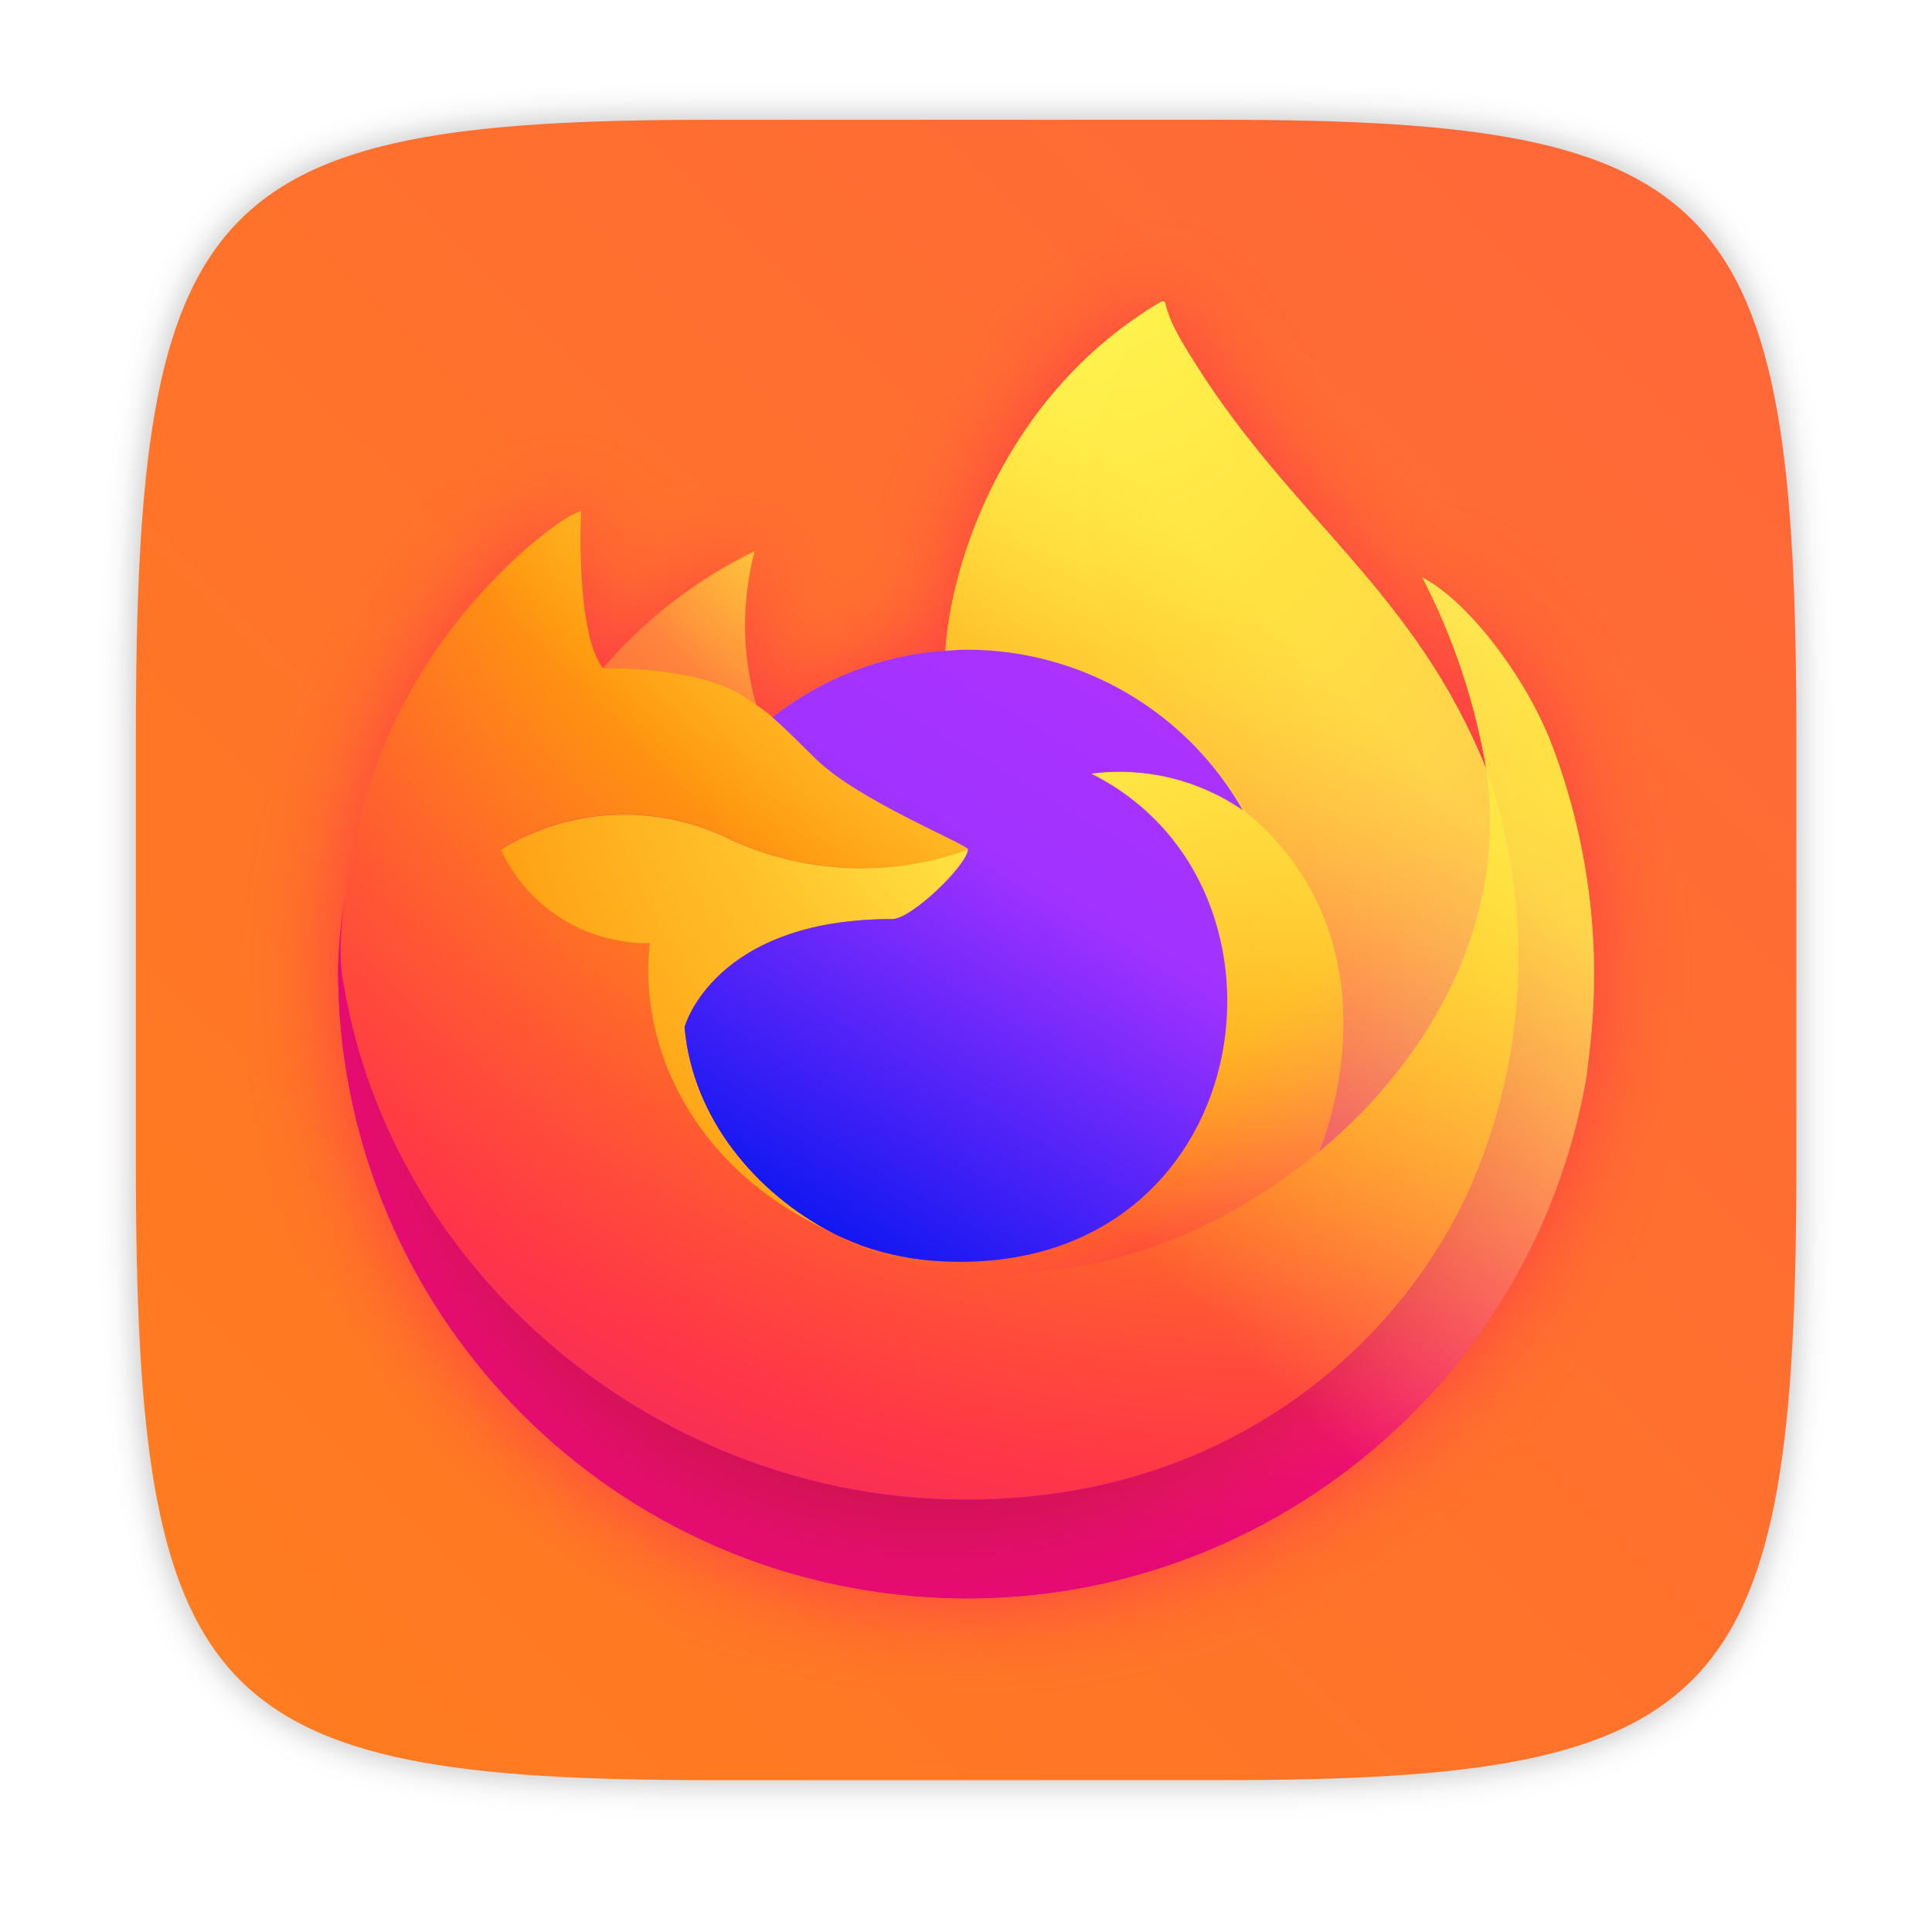
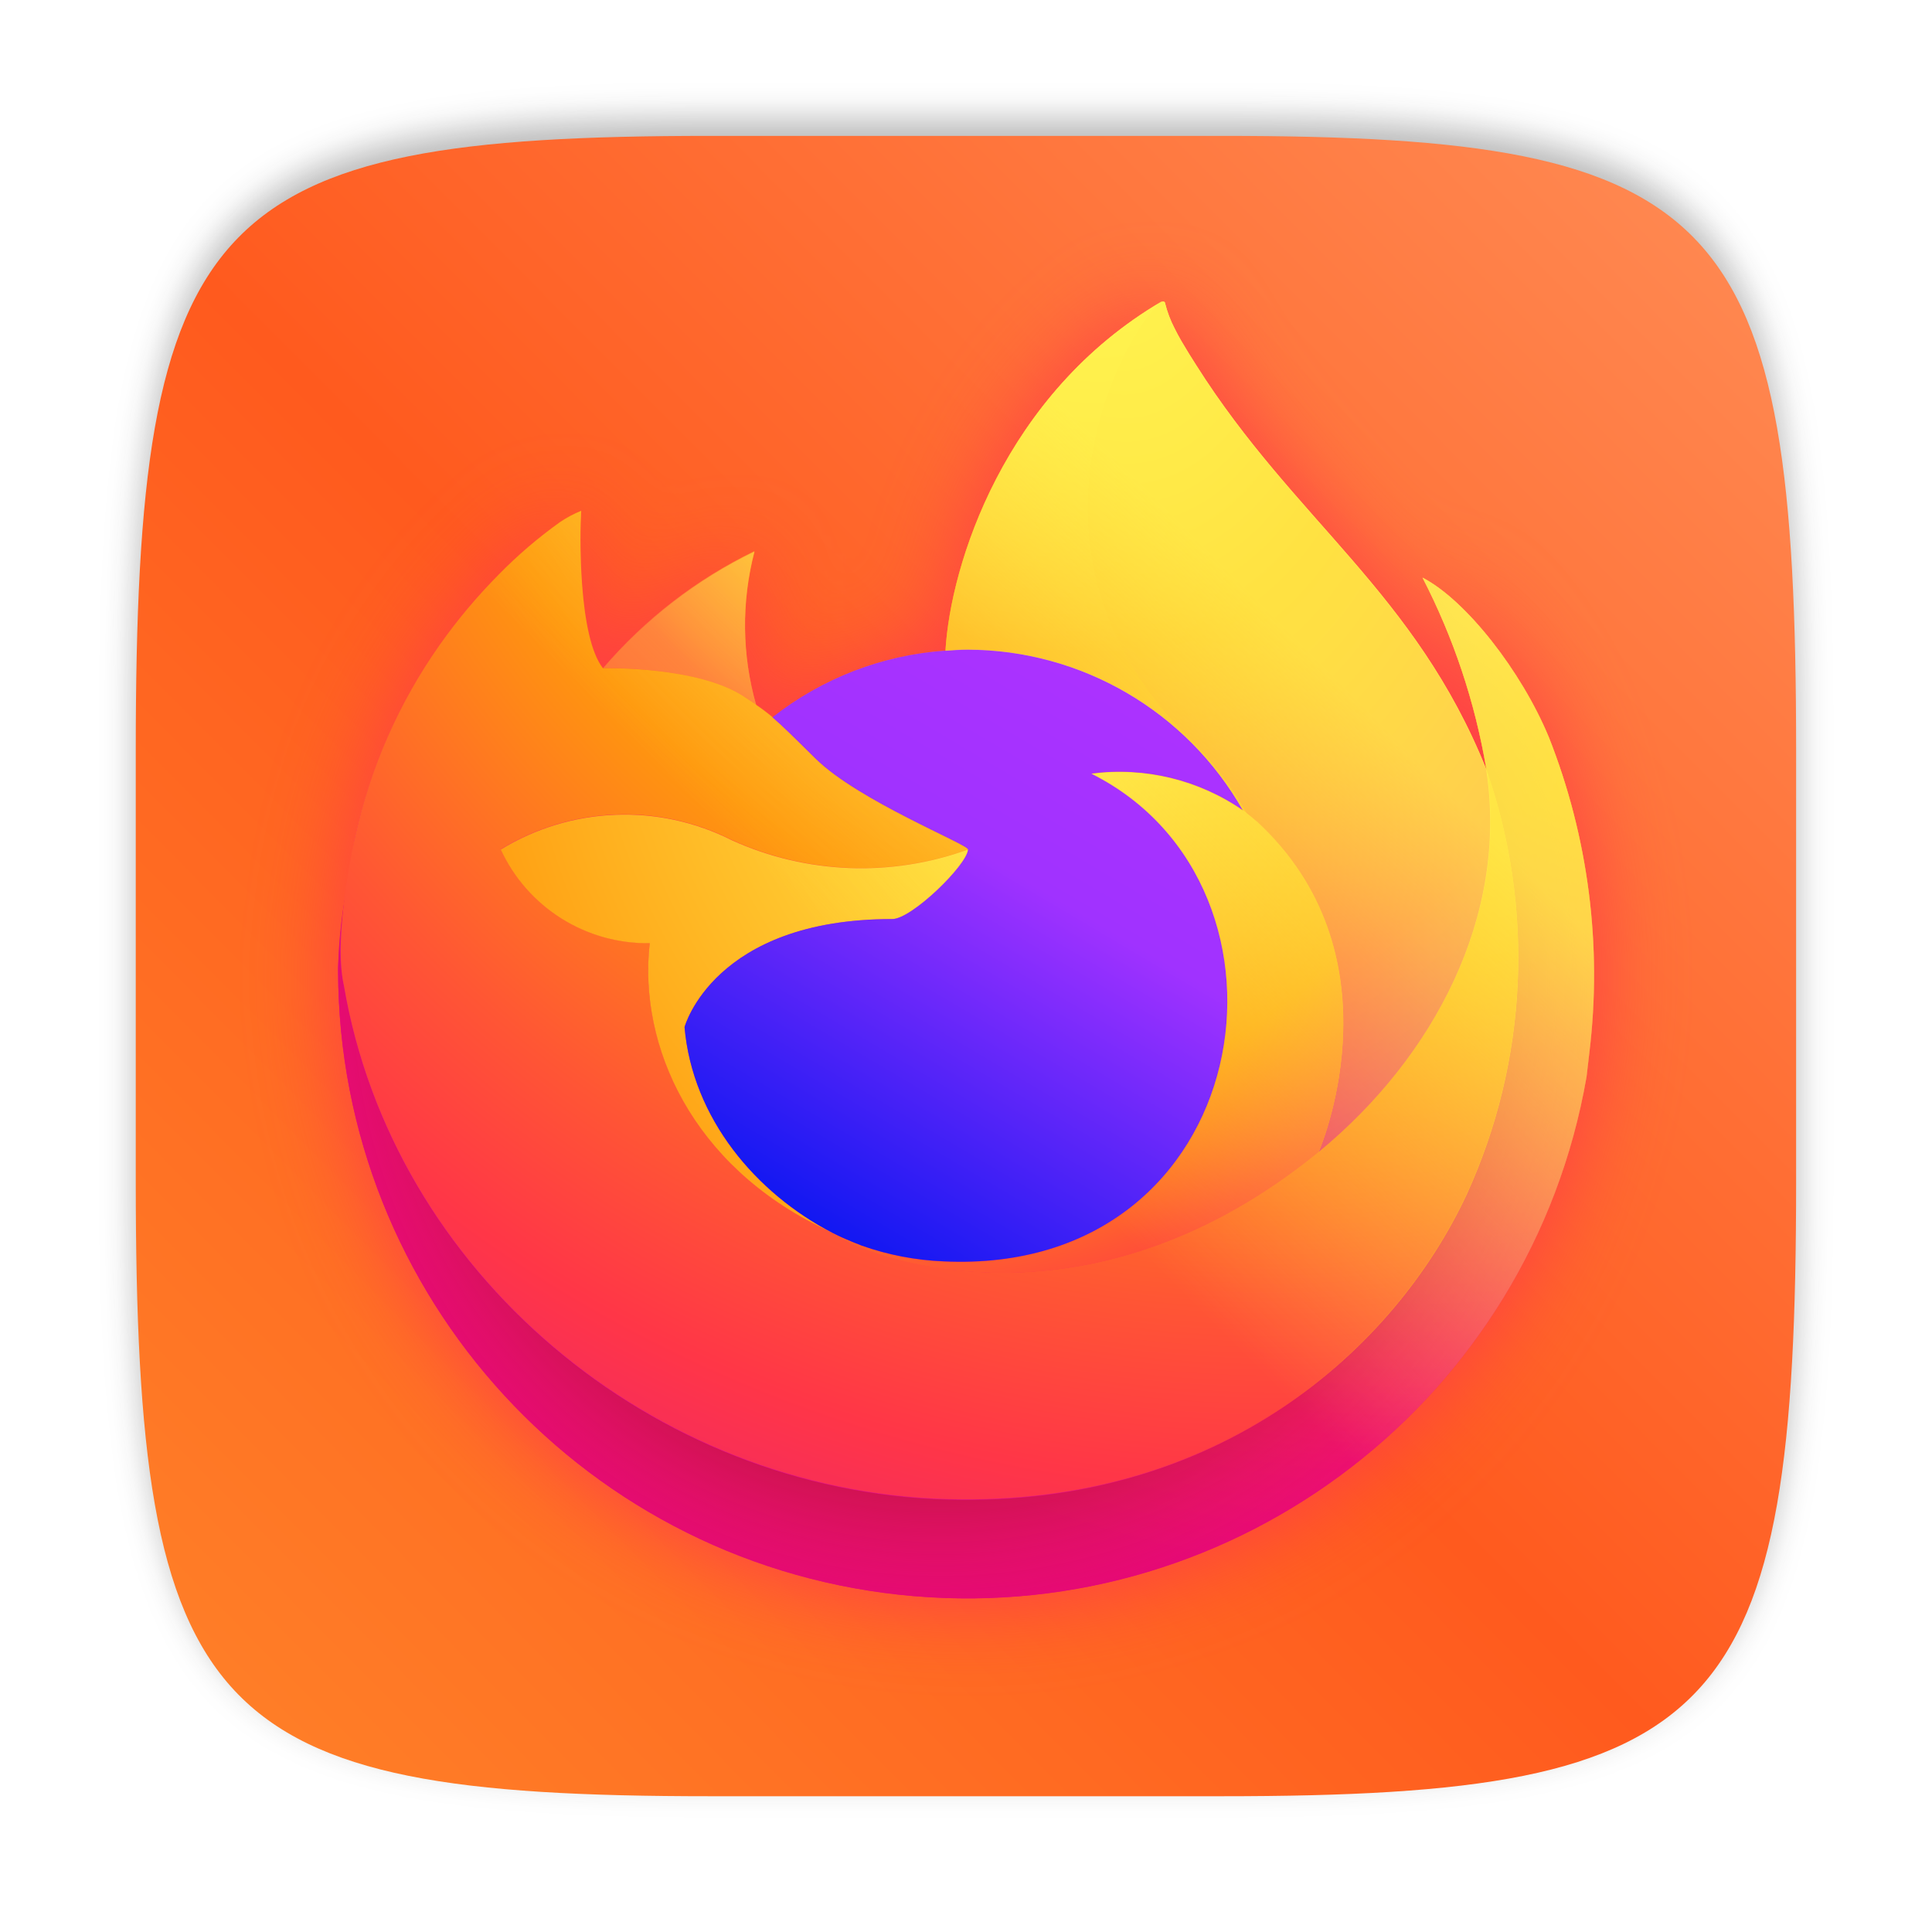
<svg xmlns="http://www.w3.org/2000/svg" width="64" height="64" version="1.1" viewBox="0 0 16.933 16.933">
  <defs>
    <filter id="filter2761" x="-.024" y="-.024" width="1.048" height="1.048" color-interpolation-filters="sRGB">
      <feGaussianBlur stdDeviation="0.146" />
    </filter>
    <linearGradient id="a-3" x1="70.786" x2="6.447" y1="12.393" y2="74.468" gradientTransform="matrix(.20505 0 0 .20505 .30193 .47639)" gradientUnits="userSpaceOnUse">
      <stop stop-color="#fff44f" offset=".048" />
      <stop stop-color="#ffe847" offset=".111" />
      <stop stop-color="#ffc830" offset=".225" />
      <stop stop-color="#ff980e" offset=".368" />
      <stop stop-color="#ff8b16" offset=".401" />
      <stop stop-color="#ff672a" offset=".462" />
      <stop stop-color="#ff3647" offset=".534" />
      <stop stop-color="#e31587" offset=".705" />
    </linearGradient>
    <radialGradient id="b-1" cx="-7907.2" cy="-8515.1" r="80.797" gradientTransform="matrix(.20505 0 0 .20505 1635.6 1748.4)" gradientUnits="userSpaceOnUse">
      <stop stop-color="#ffbd4f" offset=".129" />
      <stop stop-color="#ffac31" offset=".186" />
      <stop stop-color="#ff9d17" offset=".247" />
      <stop stop-color="#ff980e" offset=".283" />
      <stop stop-color="#ff563b" offset=".403" />
      <stop stop-color="#ff3750" offset=".467" />
      <stop stop-color="#f5156c" offset=".71" />
      <stop stop-color="#eb0878" offset=".782" />
      <stop stop-color="#e50080" offset=".86" />
    </radialGradient>
    <radialGradient id="c-6" cx="-7936.7" cy="-8482.1" r="80.797" gradientTransform="matrix(.20505 0 0 .20505 1635.6 1748.4)" gradientUnits="userSpaceOnUse">
      <stop stop-color="#960e18" offset=".3" />
      <stop stop-color="#b11927" stop-opacity=".74" offset=".351" />
      <stop stop-color="#db293d" stop-opacity=".343" offset=".435" />
      <stop stop-color="#f5334b" stop-opacity=".094" offset=".497" />
      <stop stop-color="#ff3750" stop-opacity="0" offset=".53" />
    </radialGradient>
    <radialGradient id="d-0" cx="-7927" cy="-8533.5" r="58.534" gradientTransform="matrix(.20505 0 0 .20505 1635.6 1748.4)" gradientUnits="userSpaceOnUse">
      <stop stop-color="#fff44f" offset=".132" />
      <stop stop-color="#ffdc3e" offset=".252" />
      <stop stop-color="#ff9d12" offset=".506" />
      <stop stop-color="#ff980e" offset=".526" />
    </radialGradient>
    <radialGradient id="g-9" cx="-7937.7" cy="-8518.4" r="27.676" gradientTransform="matrix(.20505 0 0 .20505 1635.6 1748.4)" gradientUnits="userSpaceOnUse">
      <stop stop-color="#ffe226" offset="0" />
      <stop stop-color="#ffdb27" offset=".121" />
      <stop stop-color="#ffc82a" offset=".295" />
      <stop stop-color="#ffa930" offset=".502" />
      <stop stop-color="#ff7e37" offset=".732" />
      <stop stop-color="#ff7139" offset=".792" />
    </radialGradient>
    <radialGradient id="h-97" cx="-7916" cy="-8536" r="118.08" gradientTransform="matrix(.20505 0 0 .20505 1635.6 1748.4)" gradientUnits="userSpaceOnUse">
      <stop stop-color="#fff44f" offset=".113" />
      <stop stop-color="#ff980e" offset=".456" />
      <stop stop-color="#ff5634" offset=".622" />
      <stop stop-color="#ff3647" offset=".716" />
      <stop stop-color="#e31587" offset=".904" />
    </radialGradient>
    <radialGradient id="i-2" cx="-7927.2" cy="-8522.9" r="86.499" gradientTransform="matrix(.021531 .20403 -.1339 .014149 -960.17 1737.4)" gradientUnits="userSpaceOnUse">
      <stop stop-color="#fff44f" offset="0" />
      <stop stop-color="#ffe847" offset=".06" />
      <stop stop-color="#ffc830" offset=".168" />
      <stop stop-color="#ff980e" offset=".304" />
      <stop stop-color="#ff8b16" offset=".356" />
      <stop stop-color="#ff672a" offset=".455" />
      <stop stop-color="#ff3647" offset=".57" />
      <stop stop-color="#e31587" offset=".737" />
    </radialGradient>
    <radialGradient id="j-9" cx="-7938.4" cy="-8508.2" r="73.72" gradientTransform="matrix(.20505 0 0 .20505 1635.6 1748.4)" gradientUnits="userSpaceOnUse">
      <stop stop-color="#fff44f" offset=".137" />
      <stop stop-color="#ff980e" offset=".48" />
      <stop stop-color="#ff5634" offset=".592" />
      <stop stop-color="#ff3647" offset=".655" />
      <stop stop-color="#e31587" offset=".904" />
    </radialGradient>
    <radialGradient id="k-3-4" cx="-7918.9" cy="-8503.9" r="80.686" gradientTransform="matrix(.20505 0 0 .20505 1635.6 1748.4)" gradientUnits="userSpaceOnUse">
      <stop stop-color="#fff44f" offset=".094" />
      <stop stop-color="#ffe141" offset=".231" />
      <stop stop-color="#ffaf1e" offset=".509" />
      <stop stop-color="#ff980e" offset=".626" />
    </radialGradient>
    <linearGradient id="linearGradient3634" x1="6.842" x2="12.104" y1="13.003" y2="4.09" gradientTransform="translate(-7.05e-5)" gradientUnits="userSpaceOnUse">
      <stop stop-color="#0014f0" offset="0" />
      <stop stop-color="#a032ff" offset=".553" />
      <stop stop-color="#b432ff" offset="1" />
    </linearGradient>
    <linearGradient id="l-5-6" x1="70.013" x2="15.267" y1="12.061" y2="66.806" gradientTransform="matrix(.20505 0 0 .20505 .30193 .47639)" gradientUnits="userSpaceOnUse">
      <stop stop-color="#fff44f" stop-opacity=".8" offset=".167" />
      <stop stop-color="#fff44f" stop-opacity=".634" offset=".266" />
      <stop stop-color="#fff44f" stop-opacity=".217" offset=".489" />
      <stop stop-color="#fff44f" stop-opacity="0" offset=".6" />
    </linearGradient>
-     <linearGradient id="linearGradient1024" x1="1.331" x2="14.217" y1="15.576" y2="2.624" gradientUnits="userSpaceOnUse">
-       <stop stop-color="#ff7d1e" offset="0" />
-       <stop stop-color="#ff6937" offset="1" />
-     </linearGradient>
    <filter id="filter1071" x="-.085" y="-.083" width="1.171" height="1.165" color-interpolation-filters="sRGB">
      <feGaussianBlur stdDeviation="0.565" />
    </filter>
+     <linearGradient id="linearGradient4673" x1="1.257" x2="15.644" y1="15.429" y2="1.108" gradientTransform="translate(-.000696 .21487)" gradientUnits="userSpaceOnUse">
+       <stop stop-color="#ff8228" offset="0" />
+       <stop stop-color="#ff5a1e" offset=".477" />
+       <stop stop-color="#ff8c55" offset="1" />
+     </linearGradient>
  </defs>
  <path d="m10.709 1.05c4.405 0 5.035 0.673 5.035 5.388v3.776c0 4.715-0.63 5.388-5.035 5.388h-4.483c-4.405 0-5.035-0.673-5.035-5.388v-3.776c0-4.715 0.63-5.388 5.035-5.388z" enable-background="new" fill="#141414" filter="url(#filter2761)" opacity=".3" />
-   <path d="m10.709 1.05c4.405 0 5.035 0.673 5.035 5.388v3.776c0 4.715-0.63 5.388-5.035 5.388h-4.483c-4.405 0-5.035-0.673-5.035-5.388v-3.776c0-4.715 0.63-5.388 5.035-5.388z" enable-background="new" fill="url(#linearGradient1024)" />
+   <path d="m10.708 1.191c4.405 0 5.034 0.673 5.034 5.388v3.776c0 4.715-0.63 5.388-5.034 5.388h-4.483c-4.405 0-5.035-0.673-5.035-5.388v-3.776c0-4.715 0.63-5.388 5.035-5.388z" enable-background="new" fill="url(#linearGradient4673)" />
  <g transform="matrix(.69344 0 0 .69344 2.5691 2.3135)" fill="#ff3c46" filter="url(#filter1071)" stroke-width=".205">
    <path d="m15.869 5.977c-0.345-0.831-1.046-1.728-1.594-2.012a8.257 8.257 0 0 1 0.805 2.412l0.002 0.013c-0.899-2.24-2.422-3.143-3.667-5.11-0.063-0.099-0.126-0.199-0.187-0.304-0.035-0.06-0.063-0.114-0.088-0.164a1.446 1.446 0 0 1-0.119-0.315 0.021 0.021 0 0 0-0.018-0.021 0.028 0.028 0 0 0-0.015 0c-0.001 0-0.003 0.002-0.004 0.002-0.001 4.0671e-4 -0.004 0.002-0.006 0.003l0.003-0.006c-1.996 1.169-2.674 3.333-2.736 4.415a3.975 3.975 0 0 0-2.187 0.843 2.376 2.376 0 0 0-0.205-0.155 3.684 3.684 0 0 1-0.022-1.942 5.886 5.886 0 0 0-1.913 1.478h-0.004c-0.315-0.398-0.293-1.715-0.275-1.99a1.421 1.421 0 0 0-0.265 0.141 5.788 5.788 0 0 0-0.777 0.665 6.94 6.94 0 0 0-0.743 0.891v9.684e-4 -9.684e-4a6.712 6.712 0 0 0-1.066 2.408l-0.011 0.052c-0.015 0.07-0.069 0.42-0.078 0.496 0 0.006-0.001 0.012-0.002 0.017a7.574 7.574 0 0 0-0.129 1.096v0.041a7.948 7.948 0 0 0 15.779 1.344c0.013-0.103 0.024-0.204 0.036-0.308a8.173 8.173 0 0 0-0.515-3.992zm-9.16 6.221c0.037 0.018 0.072 0.037 0.11 0.054l0.006 0.004q-0.058-0.028-0.116-0.058zm1.821-4.793m6.552-1.012v-0.008l0.002 0.009z" />
    <path d="m15.869 5.977c-0.345-0.831-1.046-1.728-1.594-2.012a8.257 8.257 0 0 1 0.805 2.412v0.008l0.002 0.009a7.197 7.197 0 0 1-0.247 5.364c-0.911 1.954-3.116 3.958-6.567 3.86-3.729-0.106-7.013-2.873-7.627-6.497-0.112-0.571 0-0.861 0.056-1.326a5.921 5.921 0 0 0-0.128 1.097v0.041a7.948 7.948 0 0 0 15.779 1.344c0.013-0.103 0.024-0.204 0.036-0.308a8.173 8.173 0 0 0-0.515-3.992z" />
    <path d="m15.869 5.977c-0.345-0.831-1.046-1.728-1.594-2.012a8.257 8.257 0 0 1 0.805 2.412v0.008l0.002 0.009a7.197 7.197 0 0 1-0.247 5.364c-0.911 1.954-3.116 3.958-6.567 3.86-3.729-0.106-7.013-2.873-7.627-6.497-0.112-0.571 0-0.861 0.056-1.326a5.921 5.921 0 0 0-0.128 1.097v0.041a7.948 7.948 0 0 0 15.779 1.344c0.013-0.103 0.024-0.204 0.036-0.308a8.173 8.173 0 0 0-0.515-3.992z" />
    <path d="m12.007 6.906c0.017 0.012 0.033 0.024 0.049 0.036a4.327 4.327 0 0 0-0.738-0.963c-2.47-2.47-0.647-5.357-0.34-5.503l0.003-0.005c-1.996 1.169-2.674 3.333-2.736 4.415 0.093-0.007 0.185-0.014 0.279-0.014a4.011 4.011 0 0 1 3.482 2.034z" />
    <path d="m5.688 5.463c0.064 0.041 0.117 0.077 0.164 0.109a3.684 3.684 0 0 1-0.022-1.942 5.886 5.886 0 0 0-1.913 1.478c0.039-9.684e-4 1.192-0.022 1.771 0.355z" />
    <path d="m0.641 9.114c0.613 3.624 3.898 6.391 7.627 6.497 3.451 0.098 5.656-1.906 6.567-3.86a7.197 7.197 0 0 0 0.247-5.364v-0.008c0-0.006-0.001-0.01 0-0.008l0.002 0.013c0.282 1.841-0.654 3.624-2.118 4.83l-0.005 0.01c-2.852 2.323-5.581 1.401-6.134 1.025q-0.058-0.028-0.116-0.058c-1.663-0.795-2.35-2.31-2.203-3.609a2.041 2.041 0 0 1-1.883-1.184 2.998 2.998 0 0 1 2.922-0.117 3.958 3.958 0 0 0 2.984 0.117c-0.003-0.065-1.386-0.615-1.925-1.146-0.288-0.284-0.425-0.421-0.546-0.524a2.376 2.376 0 0 0-0.205-0.155c-0.047-0.032-0.1-0.067-0.164-0.109-0.58-0.377-1.732-0.356-1.771-0.355h-0.004c-0.315-0.399-0.293-1.715-0.275-1.99a1.421 1.421 0 0 0-0.265 0.141 5.788 5.788 0 0 0-0.777 0.665 6.94 6.94 0 0 0-0.746 0.889v9.684e-4 -9.684e-4a6.712 6.712 0 0 0-1.066 2.408c-0.004 0.016-0.286 1.251-0.147 1.891z" />
    <path d="m11.318 5.986a4.327 4.327 0 0 1 0.738 0.964c0.044 0.033 0.084 0.066 0.119 0.098 1.802 1.661 0.858 4.009 0.787 4.176 1.464-1.206 2.399-2.989 2.118-4.83-0.899-2.241-2.423-3.144-3.667-5.111-0.063-0.099-0.126-0.199-0.187-0.304-0.035-0.06-0.063-0.114-0.088-0.164a1.446 1.446 0 0 1-0.119-0.315 0.021 0.021 0 0 0-0.018-0.021 0.028 0.028 0 0 0-0.015 0c-0.001 0-0.003 0.002-0.004 0.002-0.001 4.0671e-4 -0.004 0.002-0.006 0.003-0.307 0.146-2.13 3.032 0.34 5.502z" />
    <path d="m12.174 7.042c-0.035-0.032-0.075-0.065-0.119-0.098-0.016-0.012-0.032-0.024-0.049-0.036a2.744 2.744 0 0 0-1.916-0.465c2.858 1.429 2.092 6.351-1.87 6.165a3.534 3.534 0 0 1-1.034-0.2q-0.117-0.044-0.233-0.096c-0.045-0.021-0.09-0.041-0.134-0.064l0.006 0.004c0.552 0.377 3.281 1.298 6.134-1.025l0.005-0.01c0.071-0.166 1.015-2.514-0.787-4.175z" />
    <path d="m4.947 9.647s0.367-1.367 2.627-1.367c0.244 0 0.943-0.682 0.956-0.879a3.958 3.958 0 0 1-2.984-0.117 2.998 2.998 0 0 0-2.922 0.117 2.041 2.041 0 0 0 1.883 1.184c-0.147 1.299 0.54 2.814 2.203 3.609 0.037 0.018 0.072 0.037 0.11 0.054-0.97-0.501-1.772-1.45-1.872-2.601z" />
    <path d="m8.525 4.873c-0.094 0-0.187 0.008-0.28 0.014a3.975 3.975 0 0 0-2.187 0.843c0.121 0.103 0.258 0.239 0.546 0.523 0.539 0.531 1.923 1.082 1.926 1.147-0.014 0.198-0.712 0.879-0.956 0.879-2.26 0-2.627 1.367-2.627 1.367 0.1 1.151 0.902 2.099 1.872 2.601 0.044 0.023 0.089 0.044 0.134 0.064 0.078 0.034 0.155 0.066 0.233 0.096a3.534 3.534 0 0 0 1.034 0.199c3.961 0.186 4.728-4.736 1.87-6.165a2.744 2.744 0 0 1 1.916 0.465 4.011 4.011 0 0 0-3.482-2.033z" />
    <path d="m15.869 5.977c-0.345-0.831-1.046-1.728-1.594-2.012a8.257 8.257 0 0 1 0.805 2.412l0.002 0.013c-0.899-2.24-2.422-3.143-3.667-5.11-0.063-0.099-0.126-0.199-0.187-0.304-0.035-0.06-0.063-0.114-0.088-0.164a1.446 1.446 0 0 1-0.119-0.315 0.021 0.021 0 0 0-0.018-0.021 0.028 0.028 0 0 0-0.015 0c-0.001 0-0.003 0.002-0.004 0.002-0.001 4.0671e-4 -0.004 0.002-0.006 0.003l0.003-0.006c-1.996 1.169-2.674 3.333-2.736 4.415 0.093-0.007 0.185-0.014 0.279-0.014a4.011 4.011 0 0 1 3.482 2.034 2.744 2.744 0 0 0-1.916-0.465c2.858 1.429 2.092 6.351-1.87 6.165a3.534 3.534 0 0 1-1.034-0.199q-0.117-0.044-0.233-0.096c-0.045-0.021-0.09-0.041-0.134-0.064l0.006 0.004q-0.058-0.028-0.116-0.058c0.037 0.018 0.072 0.037 0.11 0.054-0.97-0.502-1.772-1.45-1.872-2.601 0 0 0.367-1.367 2.627-1.367 0.244 0 0.943-0.682 0.956-0.879-0.003-0.065-1.386-0.615-1.925-1.146-0.288-0.284-0.425-0.421-0.546-0.524a2.376 2.376 0 0 0-0.205-0.155 3.684 3.684 0 0 1-0.022-1.942 5.886 5.886 0 0 0-1.913 1.478h-0.004c-0.315-0.4-0.293-1.716-0.275-1.991a1.421 1.421 0 0 0-0.265 0.141 5.788 5.788 0 0 0-0.777 0.665 6.94 6.94 0 0 0-0.743 0.891v9.683e-4 -9.683e-4a6.712 6.712 0 0 0-1.066 2.408l-0.011 0.052c-0.015 0.07-0.082 0.425-0.092 0.501a9.247 9.247 0 0 0-0.117 1.108v0.041a7.948 7.948 0 0 0 15.779 1.344c0.013-0.103 0.024-0.204 0.036-0.308a8.173 8.173 0 0 0-0.515-3.992zm-0.788 0.408 0.002 0.009z" />
  </g>
  <g transform="matrix(.69344 0 0 .69344 2.5691 2.3135)" stroke-width=".205">
    <path d="m15.869 5.977c-0.345-0.831-1.046-1.728-1.594-2.012a8.257 8.257 0 0 1 0.805 2.412l0.002 0.013c-0.899-2.24-2.422-3.143-3.667-5.11-0.063-0.099-0.126-0.199-0.187-0.304-0.035-0.06-0.063-0.114-0.088-0.164a1.446 1.446 0 0 1-0.119-0.315 0.021 0.021 0 0 0-0.018-0.021 0.028 0.028 0 0 0-0.015 0c-0.001 0-0.003 0.002-0.004 0.002-0.001 4.0671e-4 -0.004 0.002-0.006 0.003l0.003-0.006c-1.996 1.169-2.674 3.333-2.736 4.415a3.975 3.975 0 0 0-2.187 0.843 2.376 2.376 0 0 0-0.205-0.155 3.684 3.684 0 0 1-0.022-1.942 5.886 5.886 0 0 0-1.913 1.478h-0.004c-0.315-0.398-0.293-1.715-0.275-1.99a1.421 1.421 0 0 0-0.265 0.141 5.788 5.788 0 0 0-0.777 0.665 6.94 6.94 0 0 0-0.743 0.891v9.684e-4 -9.684e-4a6.712 6.712 0 0 0-1.066 2.408l-0.011 0.052c-0.015 0.07-0.069 0.42-0.078 0.496 0 0.006-0.001 0.012-0.002 0.017a7.574 7.574 0 0 0-0.129 1.096v0.041a7.948 7.948 0 0 0 15.779 1.344c0.013-0.103 0.024-0.204 0.036-0.308a8.173 8.173 0 0 0-0.515-3.992zm-9.16 6.221c0.037 0.018 0.072 0.037 0.11 0.054l0.006 0.004q-0.058-0.028-0.116-0.058zm1.821-4.793m6.552-1.012v-0.008l0.002 0.009z" fill="url(#a-3)" />
    <path d="m15.869 5.977c-0.345-0.831-1.046-1.728-1.594-2.012a8.257 8.257 0 0 1 0.805 2.412v0.008l0.002 0.009a7.197 7.197 0 0 1-0.247 5.364c-0.911 1.954-3.116 3.958-6.567 3.86-3.729-0.106-7.013-2.873-7.627-6.497-0.112-0.571 0-0.861 0.056-1.326a5.921 5.921 0 0 0-0.128 1.097v0.041a7.948 7.948 0 0 0 15.779 1.344c0.013-0.103 0.024-0.204 0.036-0.308a8.173 8.173 0 0 0-0.515-3.992z" fill="url(#b-1)" />
    <path d="m15.869 5.977c-0.345-0.831-1.046-1.728-1.594-2.012a8.257 8.257 0 0 1 0.805 2.412v0.008l0.002 0.009a7.197 7.197 0 0 1-0.247 5.364c-0.911 1.954-3.116 3.958-6.567 3.86-3.729-0.106-7.013-2.873-7.627-6.497-0.112-0.571 0-0.861 0.056-1.326a5.921 5.921 0 0 0-0.128 1.097v0.041a7.948 7.948 0 0 0 15.779 1.344c0.013-0.103 0.024-0.204 0.036-0.308a8.173 8.173 0 0 0-0.515-3.992z" fill="url(#c-6)" />
    <path d="m12.007 6.906c0.017 0.012 0.033 0.024 0.049 0.036a4.327 4.327 0 0 0-0.738-0.963c-2.47-2.47-0.647-5.357-0.34-5.503l0.003-0.005c-1.996 1.169-2.674 3.333-2.736 4.415 0.093-0.007 0.185-0.014 0.279-0.014a4.011 4.011 0 0 1 3.482 2.034z" fill="url(#d-0)" />
    <path d="m5.688 5.463c0.064 0.041 0.117 0.077 0.164 0.109a3.684 3.684 0 0 1-0.022-1.942 5.886 5.886 0 0 0-1.913 1.478c0.039-9.684e-4 1.192-0.022 1.771 0.355z" fill="url(#g-9)" />
    <path d="m0.641 9.114c0.613 3.624 3.898 6.391 7.627 6.497 3.451 0.098 5.656-1.906 6.567-3.86a7.197 7.197 0 0 0 0.247-5.364v-0.008c0-0.006-0.001-0.01 0-0.008l0.002 0.013c0.282 1.841-0.654 3.624-2.118 4.83l-0.005 0.01c-2.852 2.323-5.581 1.401-6.134 1.025q-0.058-0.028-0.116-0.058c-1.663-0.795-2.35-2.31-2.203-3.609a2.041 2.041 0 0 1-1.883-1.184 2.998 2.998 0 0 1 2.922-0.117 3.958 3.958 0 0 0 2.984 0.117c-0.003-0.065-1.386-0.615-1.925-1.146-0.288-0.284-0.425-0.421-0.546-0.524a2.376 2.376 0 0 0-0.205-0.155c-0.047-0.032-0.1-0.067-0.164-0.109-0.58-0.377-1.732-0.356-1.771-0.355h-0.004c-0.315-0.399-0.293-1.715-0.275-1.99a1.421 1.421 0 0 0-0.265 0.141 5.788 5.788 0 0 0-0.777 0.665 6.94 6.94 0 0 0-0.746 0.889v9.684e-4 -9.684e-4a6.712 6.712 0 0 0-1.066 2.408c-0.004 0.016-0.286 1.251-0.147 1.891z" fill="url(#h-97)" />
    <path d="m11.318 5.986a4.327 4.327 0 0 1 0.738 0.964c0.044 0.033 0.084 0.066 0.119 0.098 1.802 1.661 0.858 4.009 0.787 4.176 1.464-1.206 2.399-2.989 2.118-4.83-0.899-2.241-2.423-3.144-3.667-5.111-0.063-0.099-0.126-0.199-0.187-0.304-0.035-0.06-0.063-0.114-0.088-0.164a1.446 1.446 0 0 1-0.119-0.315 0.021 0.021 0 0 0-0.018-0.021 0.028 0.028 0 0 0-0.015 0c-0.001 0-0.003 0.002-0.004 0.002-0.001 4.0671e-4 -0.004 0.002-0.006 0.003-0.307 0.146-2.13 3.032 0.34 5.502z" fill="url(#i-2)" />
    <path d="m12.174 7.042c-0.035-0.032-0.075-0.065-0.119-0.098-0.016-0.012-0.032-0.024-0.049-0.036a2.744 2.744 0 0 0-1.916-0.465c2.858 1.429 2.092 6.351-1.87 6.165a3.534 3.534 0 0 1-1.034-0.2q-0.117-0.044-0.233-0.096c-0.045-0.021-0.09-0.041-0.134-0.064l0.006 0.004c0.552 0.377 3.281 1.298 6.134-1.025l0.005-0.01c0.071-0.166 1.015-2.514-0.787-4.175z" fill="url(#j-9)" />
    <path d="m4.947 9.647s0.367-1.367 2.627-1.367c0.244 0 0.943-0.682 0.956-0.879a3.958 3.958 0 0 1-2.984-0.117 2.998 2.998 0 0 0-2.922 0.117 2.041 2.041 0 0 0 1.883 1.184c-0.147 1.299 0.54 2.814 2.203 3.609 0.037 0.018 0.072 0.037 0.11 0.054-0.97-0.501-1.772-1.45-1.872-2.601z" fill="url(#k-3-4)" />
    <path d="m8.525 4.873c-0.094 0-0.187 0.008-0.28 0.014a3.975 3.975 0 0 0-2.187 0.843c0.121 0.103 0.258 0.239 0.546 0.523 0.539 0.531 1.923 1.082 1.926 1.147-0.014 0.198-0.712 0.879-0.956 0.879-2.26 0-2.627 1.367-2.627 1.367 0.1 1.151 0.902 2.099 1.872 2.601 0.044 0.023 0.089 0.044 0.134 0.064 0.078 0.034 0.155 0.066 0.233 0.096a3.534 3.534 0 0 0 1.034 0.199c3.961 0.186 4.728-4.736 1.87-6.165a2.744 2.744 0 0 1 1.916 0.465 4.011 4.011 0 0 0-3.482-2.033z" fill="url(#linearGradient3634)" />
    <path d="m15.869 5.977c-0.345-0.831-1.046-1.728-1.594-2.012a8.257 8.257 0 0 1 0.805 2.412l0.002 0.013c-0.899-2.24-2.422-3.143-3.667-5.11-0.063-0.099-0.126-0.199-0.187-0.304-0.035-0.06-0.063-0.114-0.088-0.164a1.446 1.446 0 0 1-0.119-0.315 0.021 0.021 0 0 0-0.018-0.021 0.028 0.028 0 0 0-0.015 0c-0.001 0-0.003 0.002-0.004 0.002-0.001 4.0671e-4 -0.004 0.002-0.006 0.003l0.003-0.006c-1.996 1.169-2.674 3.333-2.736 4.415 0.093-0.007 0.185-0.014 0.279-0.014a4.011 4.011 0 0 1 3.482 2.034 2.744 2.744 0 0 0-1.916-0.465c2.858 1.429 2.092 6.351-1.87 6.165a3.534 3.534 0 0 1-1.034-0.199q-0.117-0.044-0.233-0.096c-0.045-0.021-0.09-0.041-0.134-0.064l0.006 0.004q-0.058-0.028-0.116-0.058c0.037 0.018 0.072 0.037 0.11 0.054-0.97-0.502-1.772-1.45-1.872-2.601 0 0 0.367-1.367 2.627-1.367 0.244 0 0.943-0.682 0.956-0.879-0.003-0.065-1.386-0.615-1.925-1.146-0.288-0.284-0.425-0.421-0.546-0.524a2.376 2.376 0 0 0-0.205-0.155 3.684 3.684 0 0 1-0.022-1.942 5.886 5.886 0 0 0-1.913 1.478h-0.004c-0.315-0.4-0.293-1.716-0.275-1.991a1.421 1.421 0 0 0-0.265 0.141 5.788 5.788 0 0 0-0.777 0.665 6.94 6.94 0 0 0-0.743 0.891v9.683e-4 -9.683e-4a6.712 6.712 0 0 0-1.066 2.408l-0.011 0.052c-0.015 0.07-0.082 0.425-0.092 0.501a9.247 9.247 0 0 0-0.117 1.108v0.041a7.948 7.948 0 0 0 15.779 1.344c0.013-0.103 0.024-0.204 0.036-0.308a8.173 8.173 0 0 0-0.515-3.992zm-0.788 0.408 0.002 0.009z" fill="url(#l-5-6)" />
  </g>
</svg>
